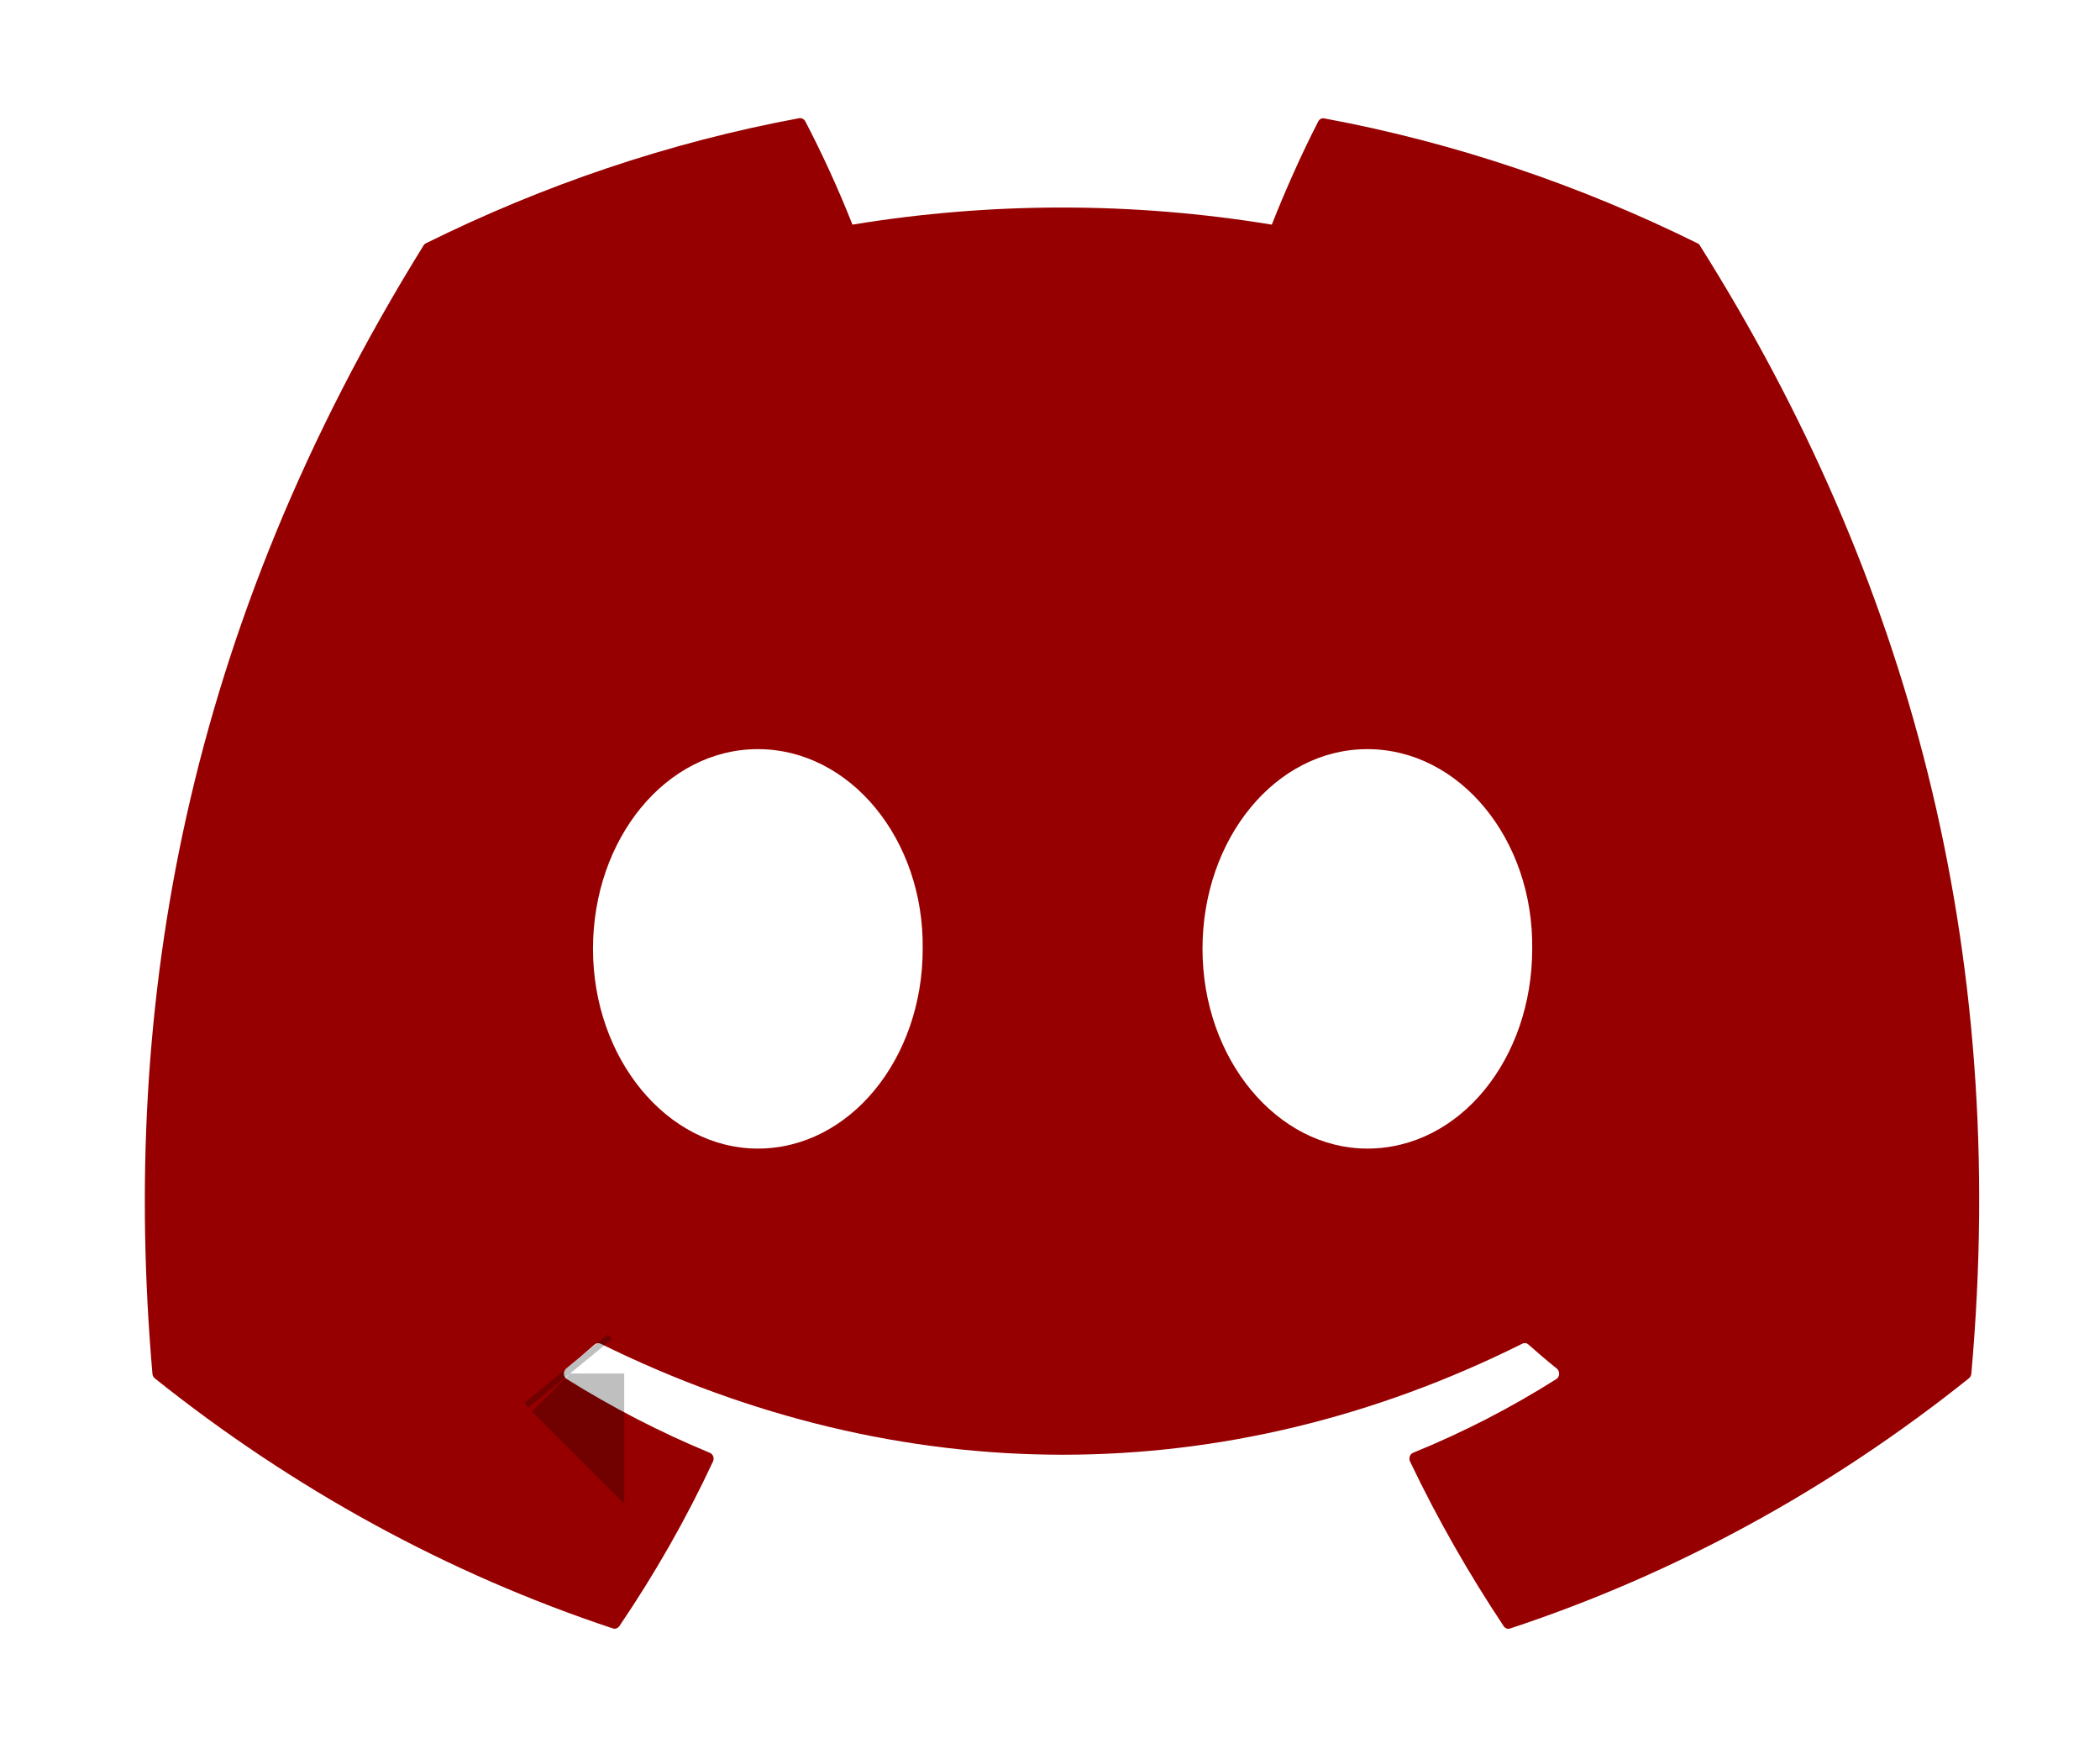
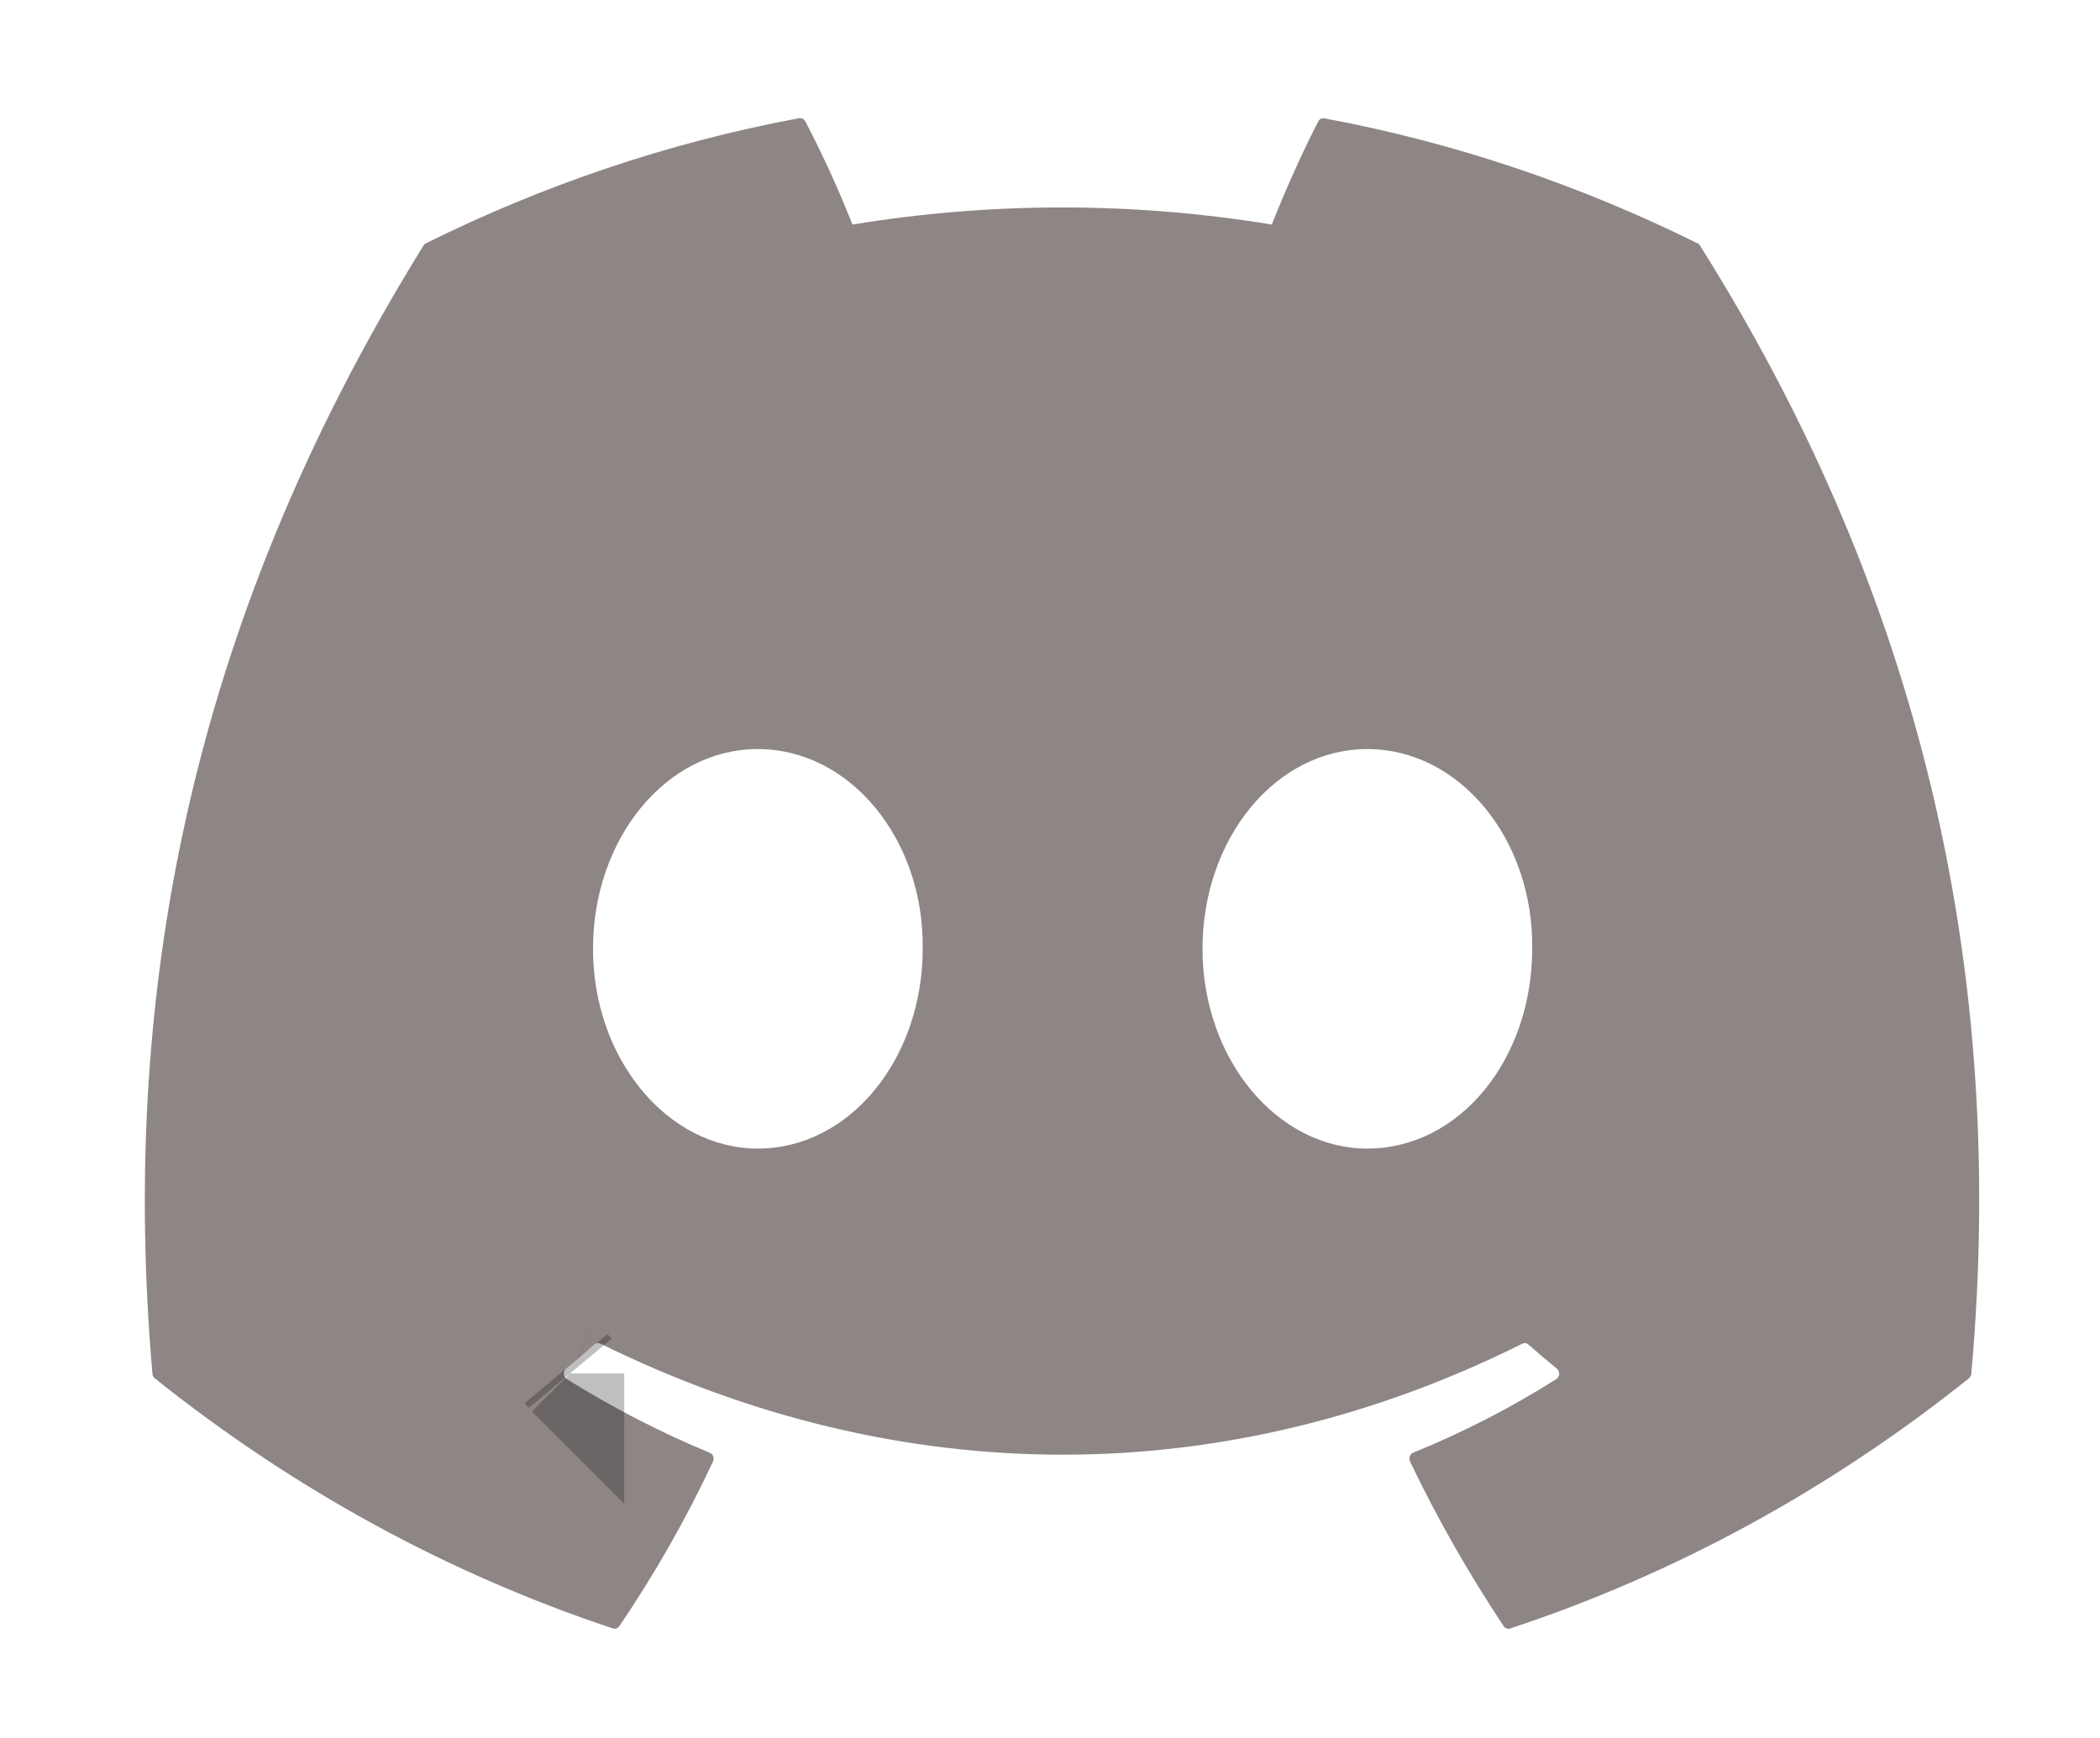
<svg xmlns="http://www.w3.org/2000/svg" width="29" height="24" viewBox="0 0 29 24" fill="none">
-   <path d="M23.444 3.361C21.829 2.562 20.098 1.971 18.288 1.635C18.272 1.631 18.255 1.633 18.24 1.641C18.226 1.648 18.213 1.661 18.205 1.676C17.983 2.104 17.736 2.661 17.563 3.102C15.643 2.787 13.692 2.787 11.772 3.102C11.579 2.614 11.362 2.138 11.121 1.676C11.112 1.66 11.1 1.648 11.085 1.64C11.07 1.632 11.054 1.629 11.037 1.632C9.228 1.968 7.497 2.559 5.881 3.36C5.867 3.366 5.856 3.377 5.848 3.391C2.563 8.693 1.663 13.864 2.105 18.97C2.106 18.983 2.11 18.995 2.115 19.006C2.121 19.017 2.129 19.026 2.138 19.034C4.055 20.566 6.193 21.734 8.463 22.487C8.479 22.493 8.496 22.493 8.512 22.487C8.527 22.482 8.541 22.471 8.552 22.457C9.039 21.739 9.474 20.98 9.846 20.182C9.868 20.136 9.847 20.08 9.802 20.062C9.121 19.78 8.46 19.44 7.827 19.044C7.815 19.037 7.806 19.027 7.799 19.015C7.792 19.003 7.788 18.989 7.787 18.974C7.786 18.96 7.788 18.946 7.794 18.933C7.799 18.919 7.808 18.908 7.818 18.899C7.951 18.792 8.084 18.679 8.211 18.567C8.222 18.557 8.236 18.55 8.25 18.548C8.265 18.546 8.28 18.549 8.293 18.555C12.438 20.6 16.927 20.6 21.023 18.555C21.036 18.548 21.051 18.546 21.066 18.547C21.081 18.549 21.095 18.556 21.106 18.566C21.233 18.679 21.365 18.792 21.499 18.899C21.509 18.908 21.518 18.919 21.523 18.932C21.529 18.945 21.532 18.959 21.531 18.974C21.53 18.988 21.527 19.002 21.52 19.014C21.513 19.027 21.504 19.037 21.492 19.044C20.861 19.443 20.205 19.78 19.516 20.061C19.505 20.065 19.495 20.072 19.487 20.08C19.479 20.089 19.473 20.099 19.469 20.111C19.465 20.122 19.463 20.135 19.464 20.147C19.464 20.159 19.467 20.171 19.472 20.182C19.852 20.979 20.287 21.736 20.765 22.456C20.775 22.471 20.789 22.482 20.805 22.488C20.821 22.494 20.838 22.494 20.854 22.488C23.128 21.737 25.27 20.569 27.189 19.034C27.198 19.027 27.206 19.017 27.212 19.007C27.218 18.996 27.221 18.984 27.223 18.971C27.75 13.068 26.338 7.939 23.477 3.394C23.47 3.379 23.458 3.367 23.444 3.361ZM10.465 15.861C9.218 15.861 8.189 14.622 8.189 13.103C8.189 11.582 9.198 10.345 10.465 10.345C11.742 10.345 12.762 11.593 12.742 13.103C12.742 14.623 11.733 15.861 10.465 15.861ZM18.882 15.861C17.634 15.861 16.606 14.622 16.606 13.103C16.606 11.582 17.614 10.345 18.882 10.345C20.159 10.345 21.179 11.593 21.159 13.103C21.159 14.623 20.16 15.861 18.882 15.861Z" fill="#970000" />
-   <path d="M7.875 18.967L7.875 18.968L7.873 18.966M7.875 18.967L7.873 18.966M7.875 18.967L7.873 18.966M7.873 18.966L7.818 18.899" stroke="black" stroke-opacity="0.25" stroke-width="1.49" />
+   <path d="M23.444 3.361C21.829 2.561 20.098 1.97 18.288 1.634C18.272 1.631 18.255 1.633 18.24 1.641C18.226 1.648 18.213 1.66 18.205 1.676C17.983 2.104 17.736 2.661 17.563 3.101C15.643 2.786 13.692 2.786 11.772 3.101C11.579 2.613 11.362 2.137 11.121 1.676C11.112 1.66 11.1 1.648 11.085 1.64C11.07 1.632 11.054 1.629 11.037 1.632C9.228 1.968 7.497 2.559 5.881 3.36C5.867 3.366 5.856 3.377 5.848 3.391C2.563 8.693 1.663 13.864 2.105 18.97C2.106 18.982 2.11 18.994 2.115 19.006C2.121 19.017 2.129 19.026 2.138 19.034C4.055 20.566 6.193 21.734 8.463 22.487C8.479 22.492 8.496 22.492 8.512 22.487C8.527 22.482 8.541 22.471 8.552 22.457C9.039 21.738 9.474 20.979 9.846 20.182C9.868 20.136 9.847 20.08 9.802 20.062C9.121 19.78 8.46 19.439 7.827 19.044C7.815 19.037 7.806 19.027 7.799 19.015C7.792 19.002 7.788 18.988 7.787 18.974C7.786 18.96 7.788 18.945 7.794 18.932C7.799 18.919 7.808 18.908 7.818 18.899C7.951 18.791 8.084 18.679 8.211 18.567C8.222 18.556 8.236 18.55 8.25 18.548C8.265 18.546 8.28 18.548 8.293 18.555C12.438 20.599 16.927 20.599 21.023 18.555C21.036 18.548 21.051 18.545 21.066 18.547C21.081 18.549 21.095 18.555 21.106 18.566C21.233 18.679 21.365 18.791 21.499 18.899C21.509 18.908 21.518 18.919 21.523 18.932C21.529 18.945 21.532 18.959 21.531 18.974C21.53 18.988 21.527 19.002 21.52 19.014C21.513 19.026 21.504 19.037 21.492 19.044C20.861 19.443 20.205 19.78 19.516 20.06C19.505 20.065 19.495 20.071 19.487 20.08C19.479 20.089 19.473 20.099 19.469 20.11C19.465 20.122 19.463 20.134 19.464 20.147C19.464 20.159 19.467 20.171 19.472 20.182C19.852 20.978 20.287 21.736 20.765 22.456C20.775 22.471 20.789 22.482 20.805 22.487C20.821 22.493 20.838 22.494 20.854 22.488C23.128 21.737 25.27 20.569 27.189 19.034C27.198 19.026 27.206 19.017 27.212 19.006C27.218 18.996 27.221 18.984 27.223 18.971C27.75 13.068 26.338 7.939 23.477 3.393C23.47 3.379 23.458 3.367 23.444 3.361ZM10.465 15.861C9.218 15.861 8.189 14.622 8.189 13.102C8.189 11.582 9.198 10.344 10.465 10.344C11.742 10.344 12.762 11.592 12.742 13.102C12.742 14.623 11.733 15.861 10.465 15.861ZM18.882 15.861C17.634 15.861 16.606 14.622 16.606 13.102C16.606 11.582 17.614 10.344 18.882 10.344C20.159 10.344 21.179 11.592 21.159 13.102C21.159 14.623 20.16 15.861 18.882 15.861Z" fill="#8E8585" />
+   <path d="M7.875 18.966L7.875 18.967L7.873 18.965M7.875 18.966L7.873 18.965M7.875 18.966L7.873 18.965M7.873 18.965L7.818 18.899" stroke="black" stroke-opacity="0.25" stroke-width="1.49" />
</svg>
